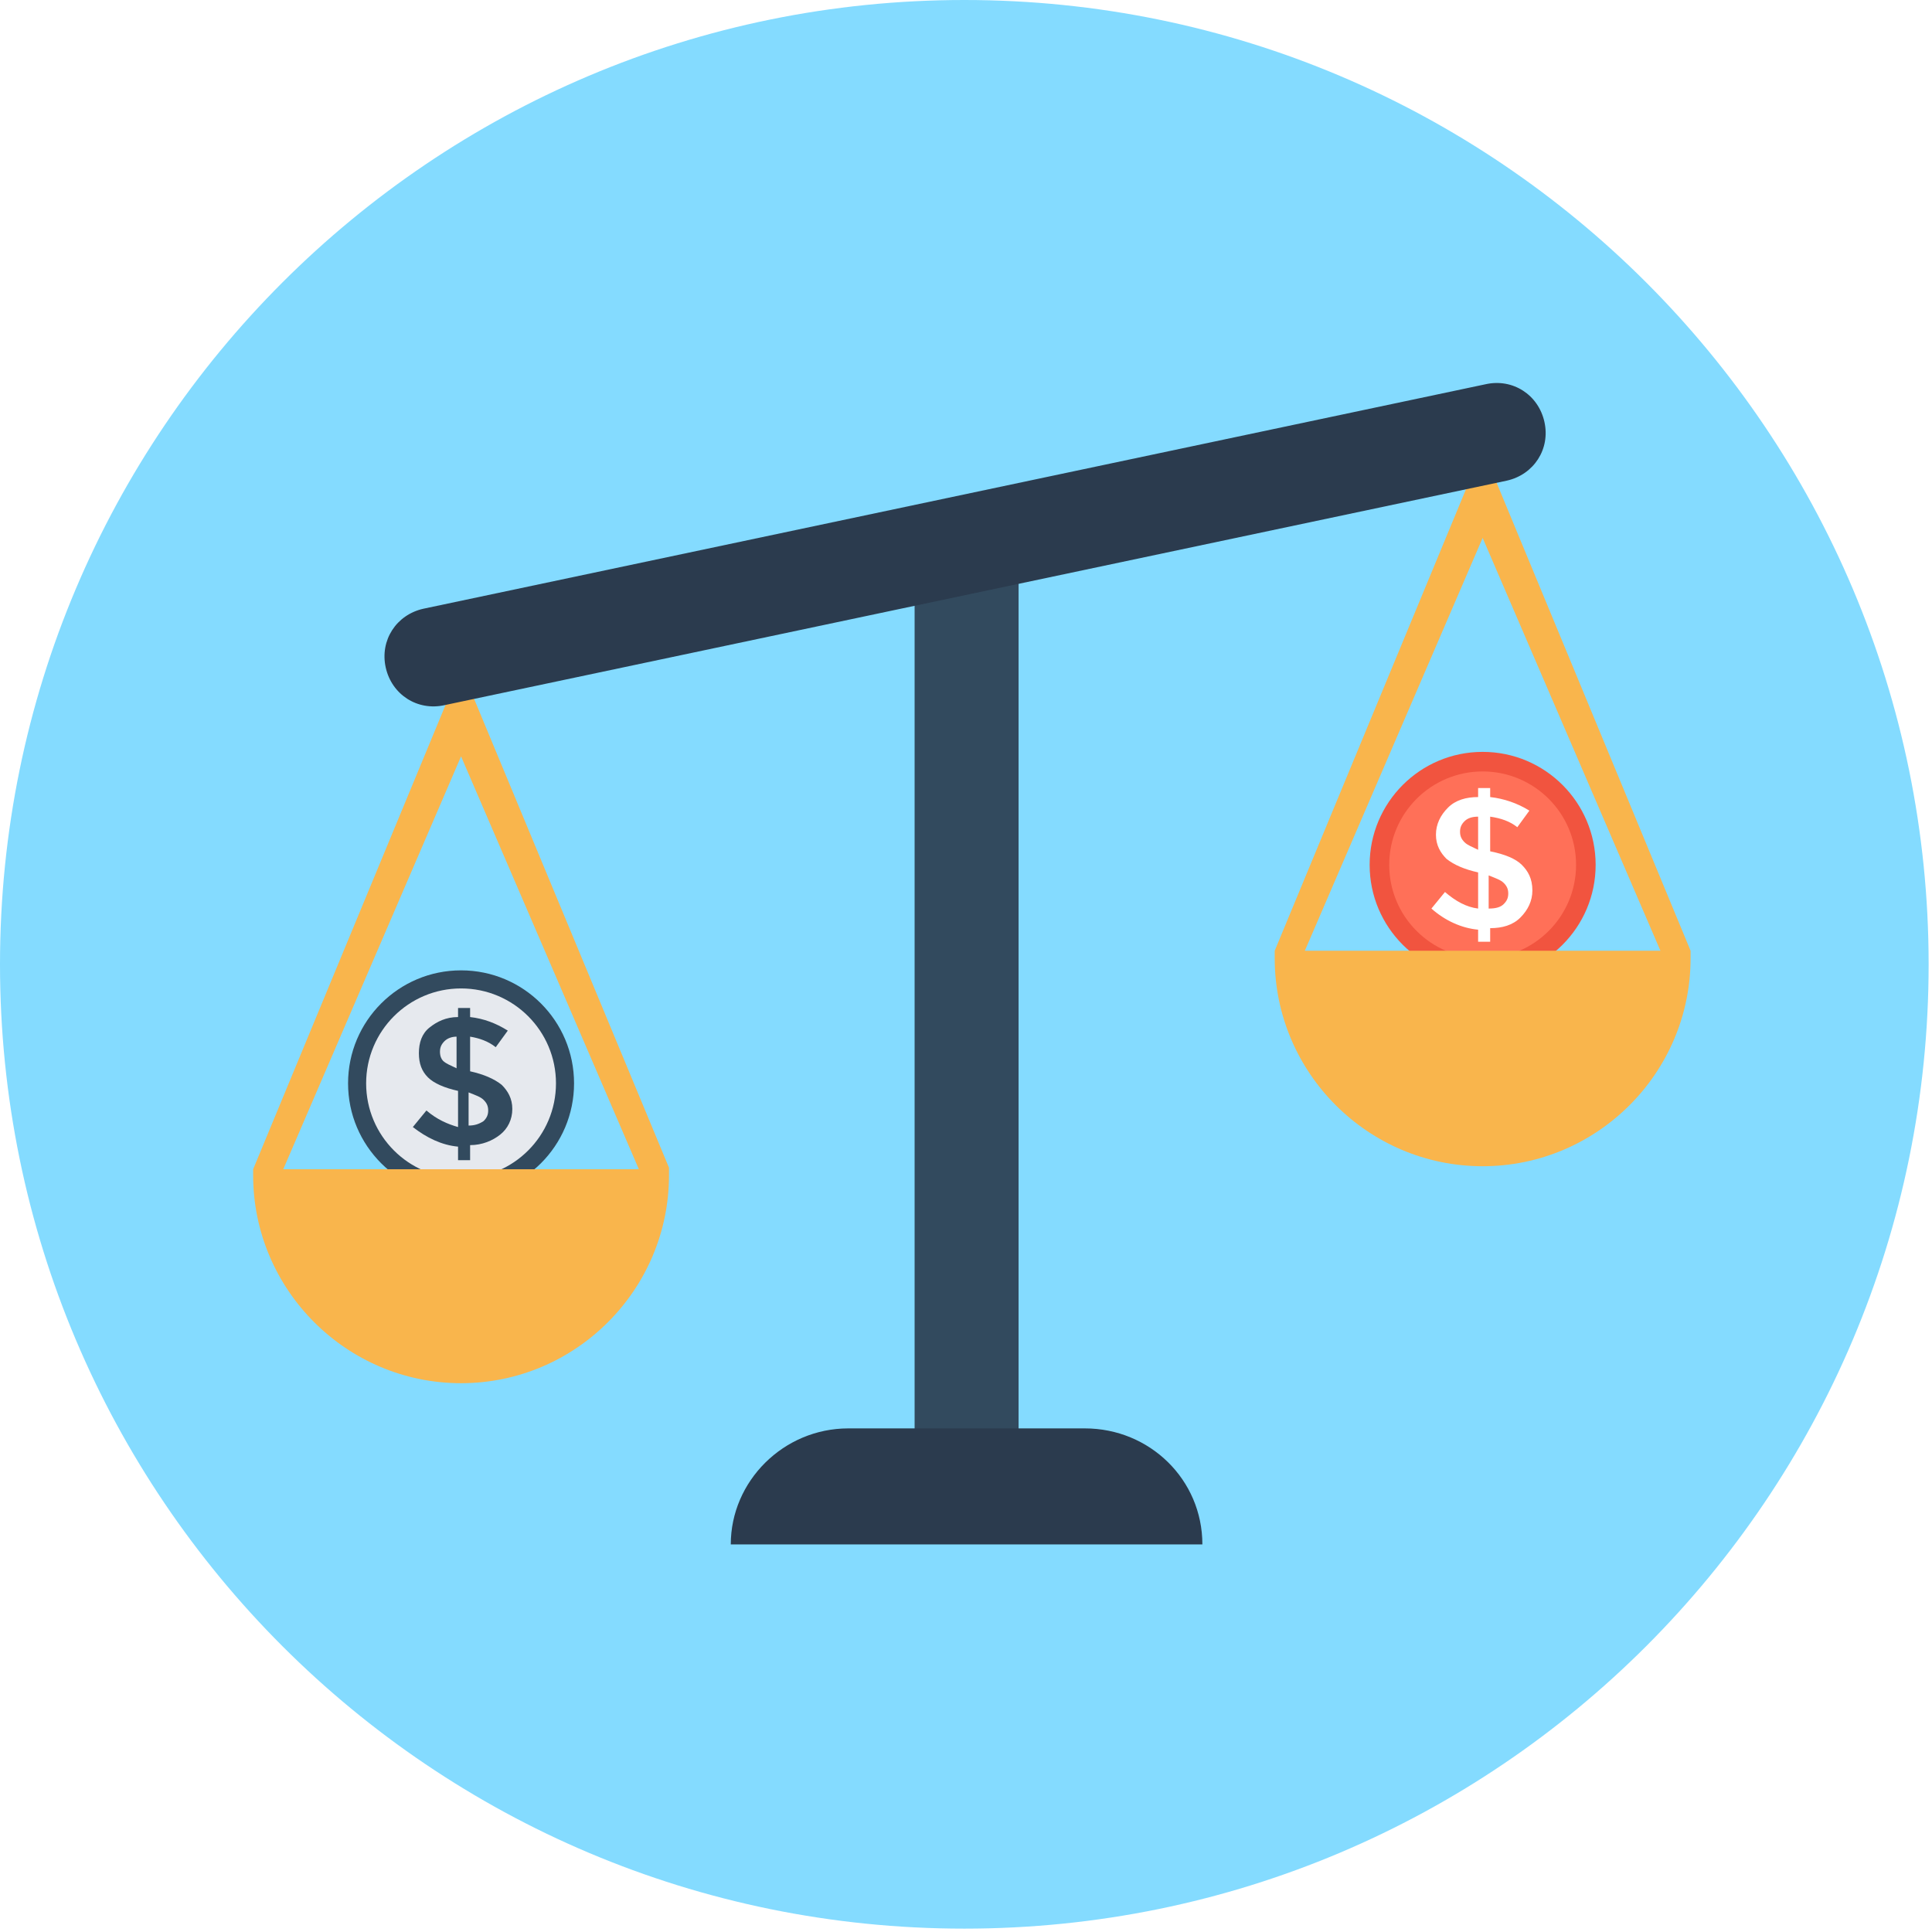
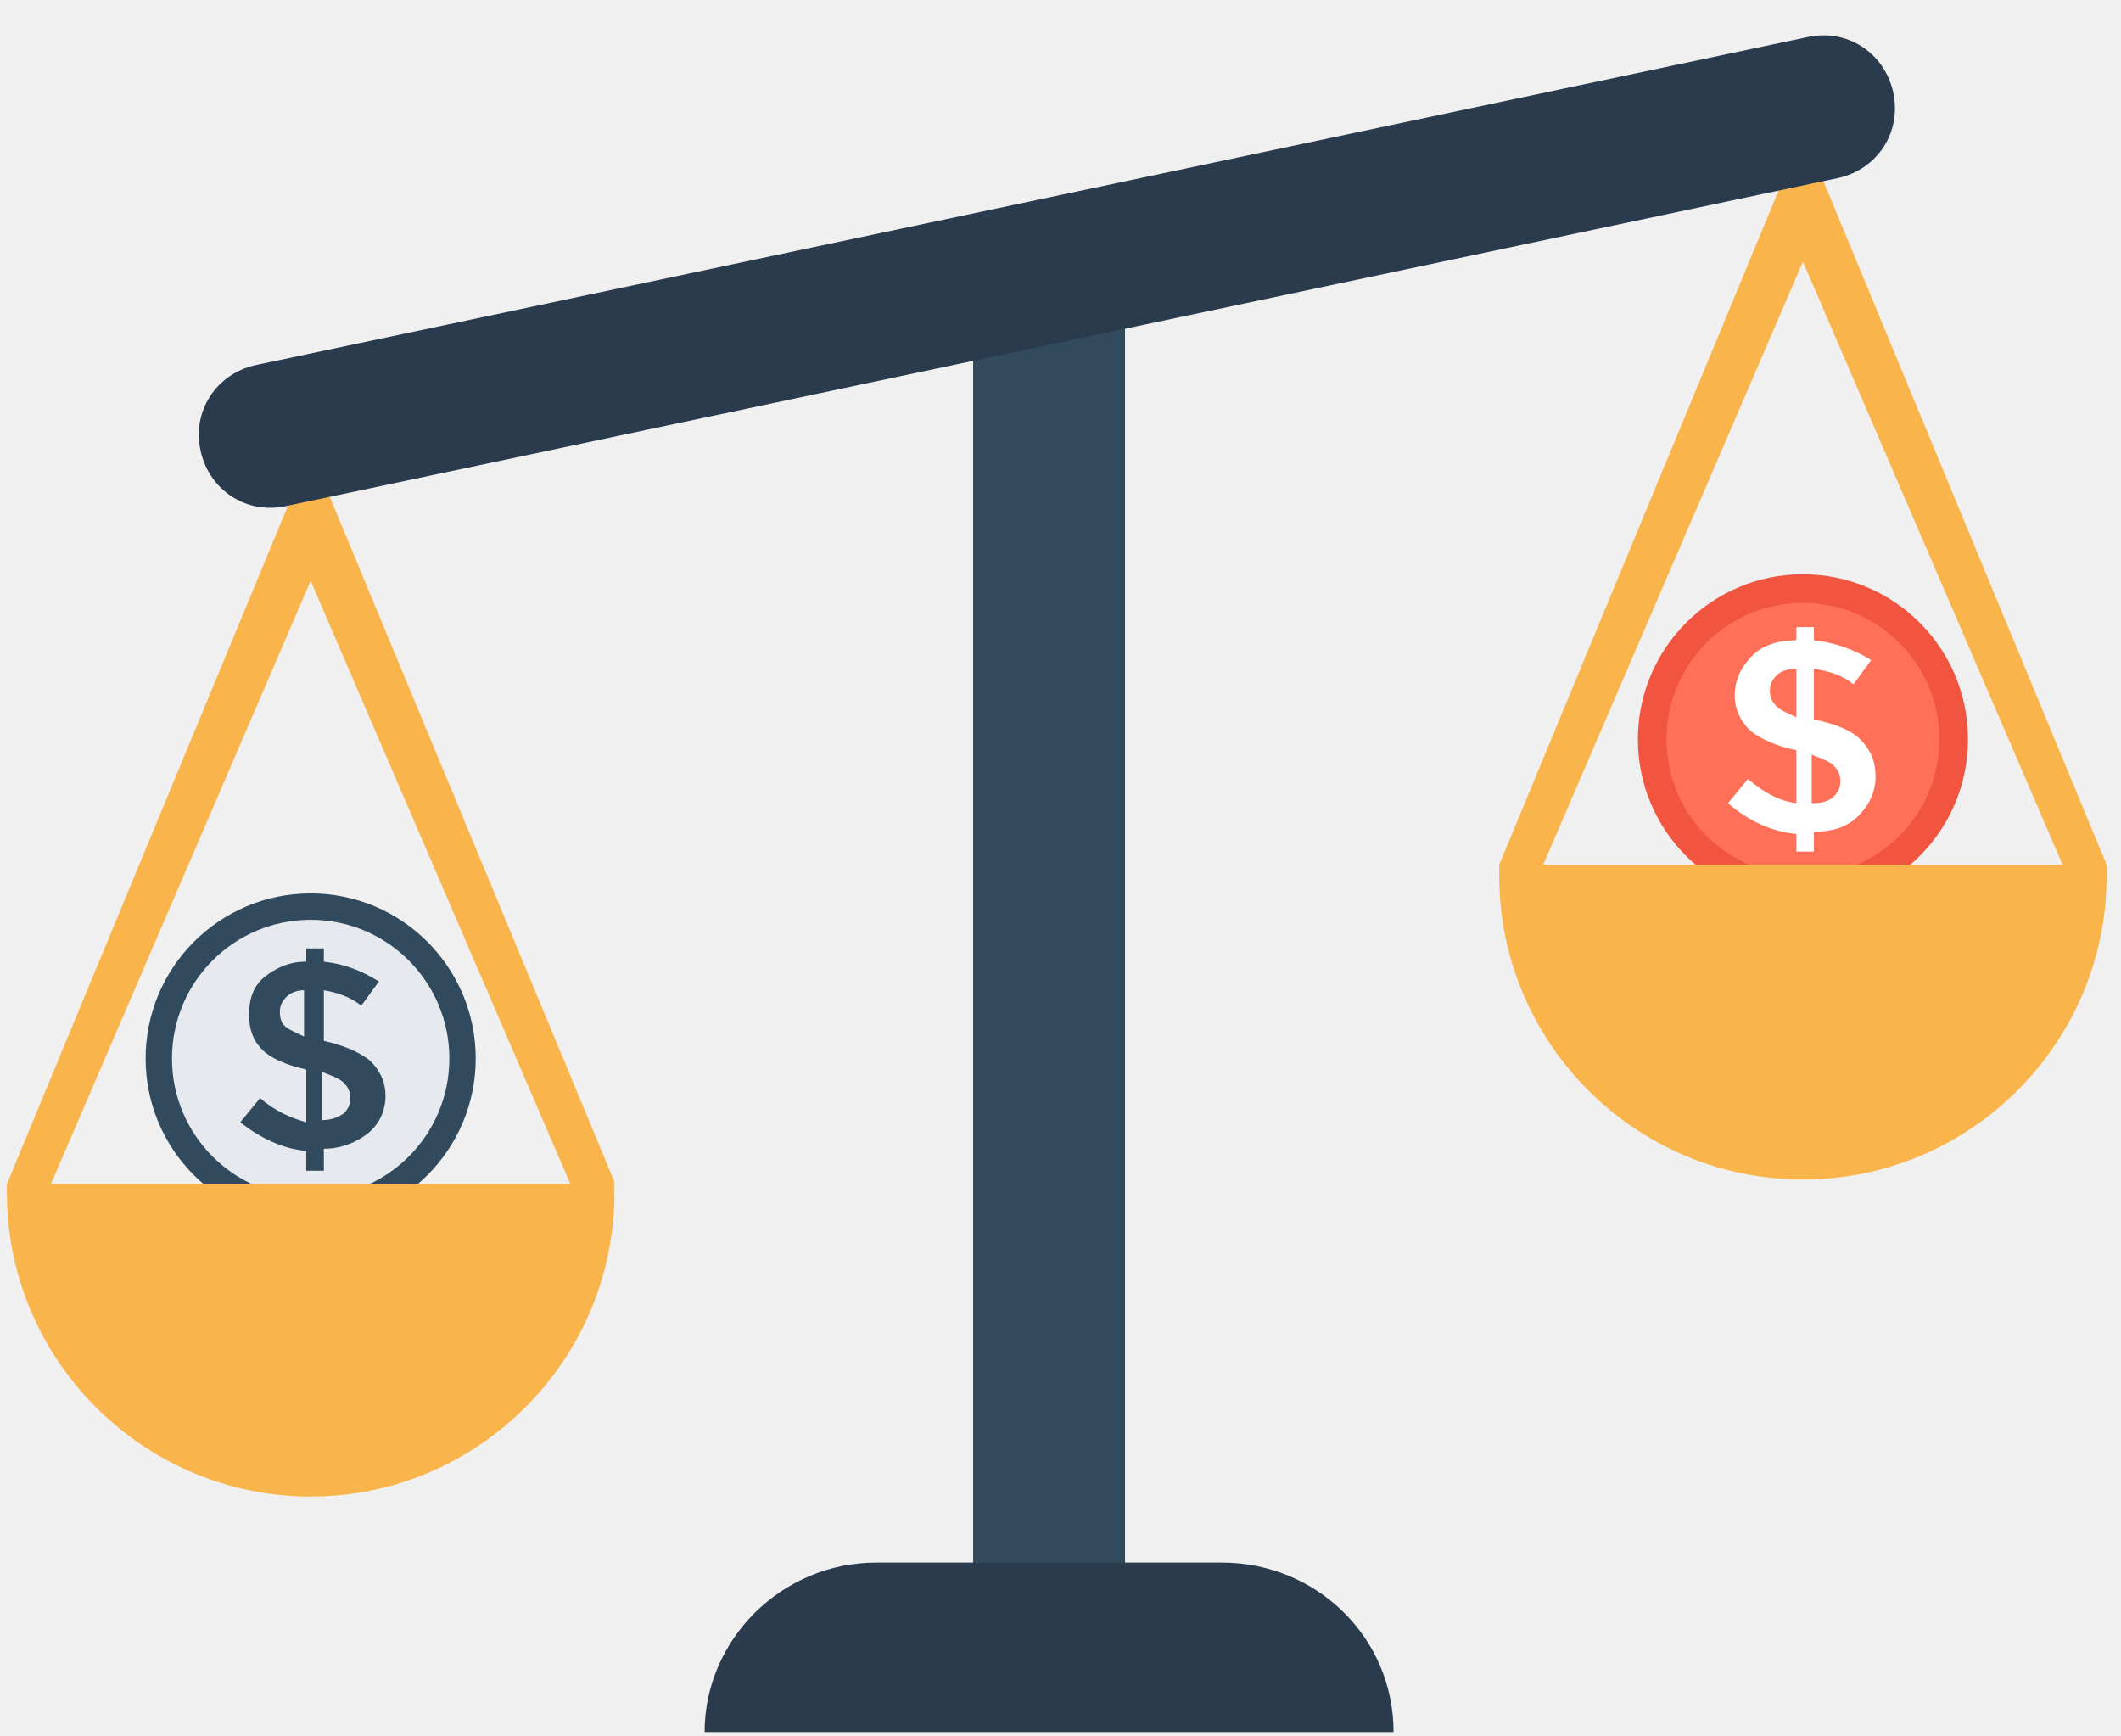
- <svg xmlns="http://www.w3.org/2000/svg" width="70px" height="70px" viewBox="0 0 70 70" version="1.1">
+ <svg xmlns="http://www.w3.org/2000/svg" width="55px" height="45px" viewBox="0 0 55 45" version="1.1">
  <defs />
-   <g id="Explorer-final" stroke="none" stroke-width="1" fill="none" fill-rule="evenodd">
-     <g id="bch---tx" transform="translate(-879, -2101)">
-       <rect fill="#FFFFFF" x="0" y="0" width="1440" height="3067" />
-       <g id="products" transform="translate(0, 1726)" fill-rule="nonzero">
-         <g id="bucket-2" transform="translate(760, 282)">
-           <g id="markets" transform="translate(24, 61)">
-             <g id="icon" transform="translate(95, 32)">
-               <circle id="Oval" fill="#84DBFF" cx="34.939" cy="34.939" r="34.939" />
-               <circle id="Oval" fill="#324A5E" cx="16.705" cy="39.252" r="4.094" />
-               <circle id="Oval" fill="#E6E9EE" cx="16.705" cy="39.252" r="3.439" />
-               <path d="M16.596,42.036 L16.596,41.545 C15.996,41.49 15.45,41.217 14.958,40.835 L15.45,40.235 C15.832,40.562 16.214,40.726 16.596,40.835 L16.596,39.525 C16.105,39.416 15.723,39.252 15.504,39.034 C15.286,38.815 15.177,38.542 15.177,38.16 C15.177,37.778 15.286,37.45 15.559,37.232 C15.832,37.014 16.159,36.85 16.596,36.85 L16.596,36.522 L17.033,36.522 L17.033,36.85 C17.524,36.905 17.961,37.068 18.398,37.341 L17.961,37.942 C17.688,37.723 17.361,37.614 17.033,37.56 L17.033,38.815 C17.524,38.924 17.907,39.088 18.179,39.307 C18.398,39.525 18.562,39.798 18.562,40.18 C18.562,40.562 18.398,40.89 18.125,41.108 C17.852,41.326 17.47,41.49 17.033,41.49 L17.033,42.036 L16.596,42.036 L16.596,42.036 Z M16.105,37.723 C15.996,37.833 15.941,37.942 15.941,38.106 C15.941,38.269 15.996,38.379 16.05,38.433 C16.159,38.542 16.323,38.597 16.542,38.706 L16.542,37.56 C16.378,37.56 16.214,37.614 16.105,37.723 Z M17.524,40.617 C17.633,40.508 17.688,40.399 17.688,40.235 C17.688,40.071 17.633,39.962 17.524,39.853 C17.415,39.743 17.251,39.689 16.978,39.58 L16.978,40.781 C17.197,40.781 17.36,40.726 17.524,40.617 Z" id="Shape" fill="#324A5E" />
-               <path d="M16.705,24.185 L9.172,42.364 L9.172,42.582 C9.172,46.731 12.556,50.116 16.705,50.116 C20.854,50.116 24.239,46.731 24.239,42.582 L24.239,42.309 L16.705,24.185 Z M10.263,42.364 L16.705,27.405 L23.147,42.364 L10.263,42.364 Z" id="Shape" fill="#F9B54C" />
-               <circle id="Oval" fill="#F1543F" cx="53.719" cy="31.336" r="4.094" />
-               <circle id="Oval" fill="#FF7058" cx="53.719" cy="31.336" r="3.385" />
-               <path d="M53.555,34.175 L53.555,33.684 C52.955,33.629 52.354,33.356 51.863,32.919 L52.354,32.319 C52.736,32.646 53.119,32.865 53.555,32.919 L53.555,31.609 C53.064,31.5 52.682,31.336 52.409,31.118 C52.191,30.899 52.027,30.626 52.027,30.244 C52.027,29.862 52.191,29.534 52.464,29.262 C52.736,28.989 53.119,28.879 53.555,28.879 L53.555,28.552 L53.992,28.552 L53.992,28.879 C54.484,28.934 54.975,29.098 55.412,29.371 L54.975,29.971 C54.702,29.753 54.374,29.644 53.992,29.589 L53.992,30.845 C54.538,30.954 54.92,31.118 55.139,31.336 C55.357,31.554 55.521,31.827 55.521,32.264 C55.521,32.646 55.357,32.974 55.084,33.247 C54.811,33.52 54.429,33.629 53.992,33.629 L53.992,34.12 L53.555,34.12 L53.555,34.175 L53.555,34.175 Z M53.064,29.753 C52.955,29.862 52.9,29.971 52.9,30.135 C52.9,30.299 52.955,30.408 53.064,30.517 C53.173,30.626 53.337,30.681 53.555,30.79 L53.555,29.589 C53.337,29.589 53.173,29.644 53.064,29.753 Z M54.483,32.756 C54.593,32.646 54.647,32.537 54.647,32.373 C54.647,32.21 54.593,32.1 54.483,31.991 C54.374,31.882 54.21,31.827 53.937,31.718 L53.937,32.919 C54.21,32.919 54.374,32.865 54.483,32.756 Z" id="Shape" fill="#FFFFFF" />
-               <path d="M53.719,16.269 L46.185,34.448 L46.185,34.721 C46.185,38.87 49.57,42.255 53.719,42.255 C57.868,42.255 61.253,38.87 61.253,34.721 L61.253,34.448 L53.719,16.269 Z M47.277,34.448 L53.719,19.49 L60.161,34.448 L47.277,34.448 Z" id="Shape" fill="#F9B54C" />
-               <rect id="Rectangle-path" fill="#324A5E" x="33.138" y="19.762" width="3.767" height="33.192" />
-               <g id="Group" transform="translate(13.86139, 13.86139)" fill="#2B3B4E">
-                 <path d="M0.114,10.323 C0.333,11.306 1.261,11.906 2.243,11.688 L40.731,3.554 C41.714,3.335 42.315,2.407 42.096,1.425 C41.878,0.442 40.95,-0.159 39.967,0.06 L1.479,8.194 C0.497,8.412 -0.104,9.34 0.114,10.323 Z" id="Shape" />
-                 <path d="M12.616,42.096 L29.703,42.096 C29.703,39.748 27.793,37.892 25.445,37.892 L16.874,37.892 C14.527,37.892 12.616,39.803 12.616,42.096 Z" id="Shape" />
-               </g>
-             </g>
-           </g>
-         </g>
+   <g id="Assets" stroke="none" stroke-width="1" fill="none" fill-rule="evenodd">
+     <g id="markets-icon" fill-rule="nonzero">
+       <circle id="Oval" fill="#324A5E" cx="8.056" cy="27.445" r="4.28" />
+       <circle id="Oval" fill="#E6E9EE" cx="8.056" cy="27.445" r="3.596" />
+       <path d="M7.941,30.356 L7.941,29.842 C7.314,29.785 6.743,29.5 6.229,29.1 L6.743,28.473 C7.142,28.815 7.542,28.986 7.942,29.1 L7.942,27.731 C7.428,27.617 7.028,27.445 6.8,27.217 C6.572,26.989 6.458,26.703 6.458,26.304 C6.458,25.904 6.572,25.562 6.857,25.334 C7.142,25.105 7.485,24.934 7.942,24.934 L7.942,24.592 L8.398,24.592 L8.398,24.934 C8.912,24.991 9.368,25.162 9.825,25.448 L9.368,26.076 C9.083,25.847 8.741,25.733 8.398,25.676 L8.398,26.989 C8.912,27.103 9.311,27.274 9.597,27.502 C9.825,27.731 9.996,28.016 9.996,28.416 C9.996,28.815 9.825,29.158 9.54,29.386 C9.254,29.614 8.855,29.785 8.398,29.785 L8.398,30.356 L7.941,30.356 L7.941,30.356 Z M7.428,25.847 C7.314,25.961 7.257,26.076 7.257,26.247 C7.257,26.418 7.314,26.532 7.371,26.589 C7.485,26.703 7.656,26.761 7.884,26.875 L7.884,25.676 C7.713,25.676 7.542,25.733 7.428,25.847 Z M8.912,28.872 C9.026,28.758 9.083,28.644 9.083,28.473 C9.083,28.301 9.026,28.187 8.912,28.073 C8.798,27.959 8.626,27.902 8.341,27.788 L8.341,29.044 C8.569,29.043 8.74,28.986 8.912,28.872 Z" id="Shape" fill="#324A5E" />
+       <path d="M8.056,11.693 L0.179,30.699 L0.179,30.927 C0.179,35.264 3.718,38.803 8.056,38.803 C12.393,38.803 15.932,35.265 15.932,30.927 L15.932,30.641 L8.056,11.693 Z M1.321,30.699 L8.056,15.06 L14.79,30.699 L1.321,30.699 Z" id="Shape" fill="#F9B54C" />
+       <circle id="Oval" fill="#F1543F" cx="46.752" cy="19.17" r="4.28" />
+       <circle id="Oval" fill="#FF7058" cx="46.752" cy="19.17" r="3.539" />
+       <path d="M46.581,22.137 L46.581,21.624 C45.953,21.567 45.325,21.281 44.811,20.825 L45.325,20.197 C45.724,20.539 46.124,20.768 46.581,20.825 L46.581,19.455 C46.067,19.341 45.667,19.17 45.382,18.941 C45.154,18.713 44.983,18.428 44.983,18.028 C44.983,17.628 45.154,17.286 45.439,17.001 C45.724,16.715 46.124,16.601 46.581,16.601 L46.581,16.259 L47.037,16.259 L47.037,16.601 C47.551,16.658 48.065,16.829 48.521,17.115 L48.065,17.743 C47.779,17.514 47.437,17.4 47.037,17.343 L47.037,18.656 C47.608,18.77 48.007,18.941 48.236,19.169 C48.464,19.398 48.635,19.683 48.635,20.14 C48.635,20.539 48.464,20.882 48.179,21.167 C47.893,21.452 47.494,21.567 47.037,21.567 L47.037,22.08 L46.581,22.08 L46.581,22.137 L46.581,22.137 Z M46.067,17.514 C45.953,17.629 45.895,17.743 45.895,17.914 C45.895,18.085 45.953,18.199 46.067,18.313 C46.181,18.428 46.352,18.485 46.581,18.599 L46.581,17.343 C46.352,17.343 46.181,17.4 46.067,17.514 Z M47.551,20.654 C47.665,20.539 47.722,20.425 47.722,20.254 C47.722,20.083 47.665,19.969 47.551,19.854 C47.437,19.74 47.265,19.683 46.98,19.569 L46.98,20.825 C47.265,20.825 47.437,20.768 47.551,20.654 Z" id="Shape" fill="#FFFFFF" />
+       <path d="M46.752,3.417 L38.876,22.423 L38.876,22.708 C38.876,27.046 42.414,30.584 46.752,30.584 C51.09,30.584 54.628,27.046 54.628,22.708 L54.628,22.423 L46.752,3.417 Z M40.017,22.423 L46.752,6.785 L53.487,22.423 L40.017,22.423 Z" id="Shape" fill="#F9B54C" />
+       <rect id="Rectangle-path" fill="#324A5E" x="25.235" y="7.07" width="3.938" height="34.701" />
+       <g id="Group" transform="translate(5.082358, 0.90054)" fill="#2B3B4E">
+         <path d="M0.12,10.792 C0.348,11.82 1.318,12.448 2.345,12.219 L42.583,3.715 C43.61,3.487 44.238,2.517 44.01,1.489 C43.781,0.462 42.811,-0.166 41.784,0.062 L1.546,8.566 C0.519,8.795 -0.109,9.765 0.12,10.792 Z" id="Shape" />
+         <path d="M13.189,44.009 L31.054,44.009 C31.054,41.555 29.056,39.615 26.602,39.615 L17.641,39.615 C15.187,39.615 13.189,41.612 13.189,44.009 Z" id="Shape" />
      </g>
    </g>
  </g>
</svg>
